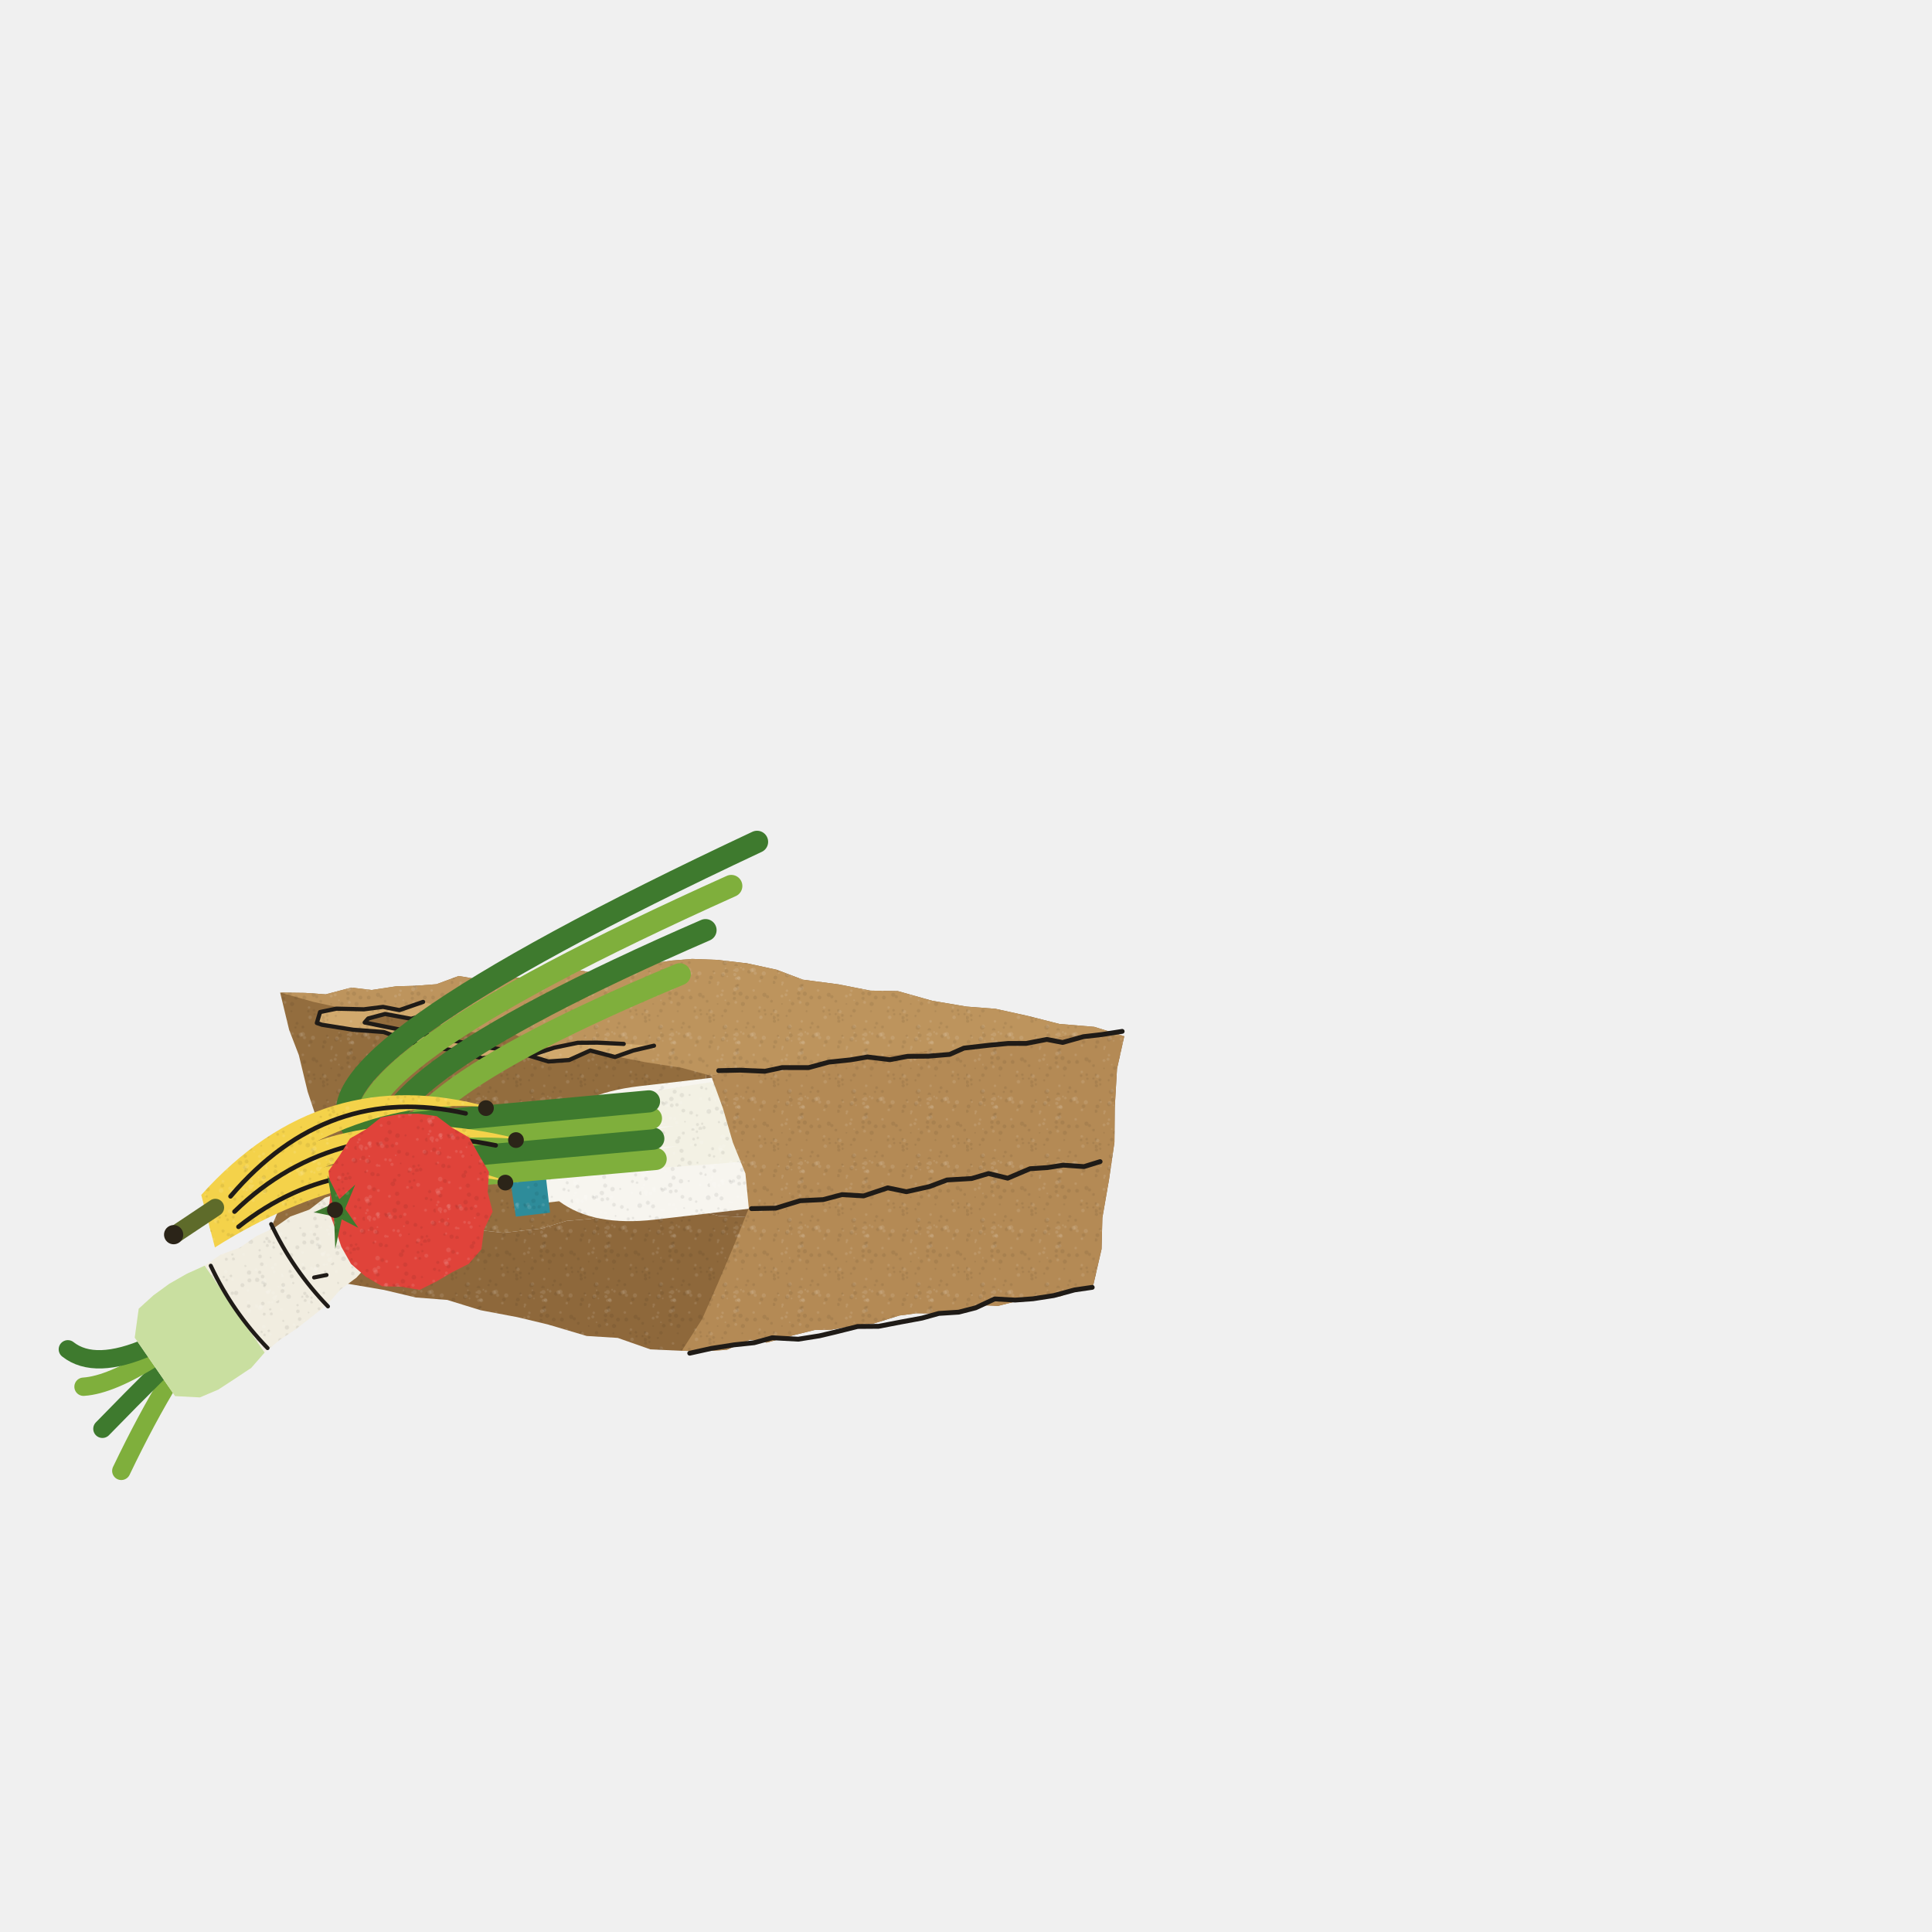
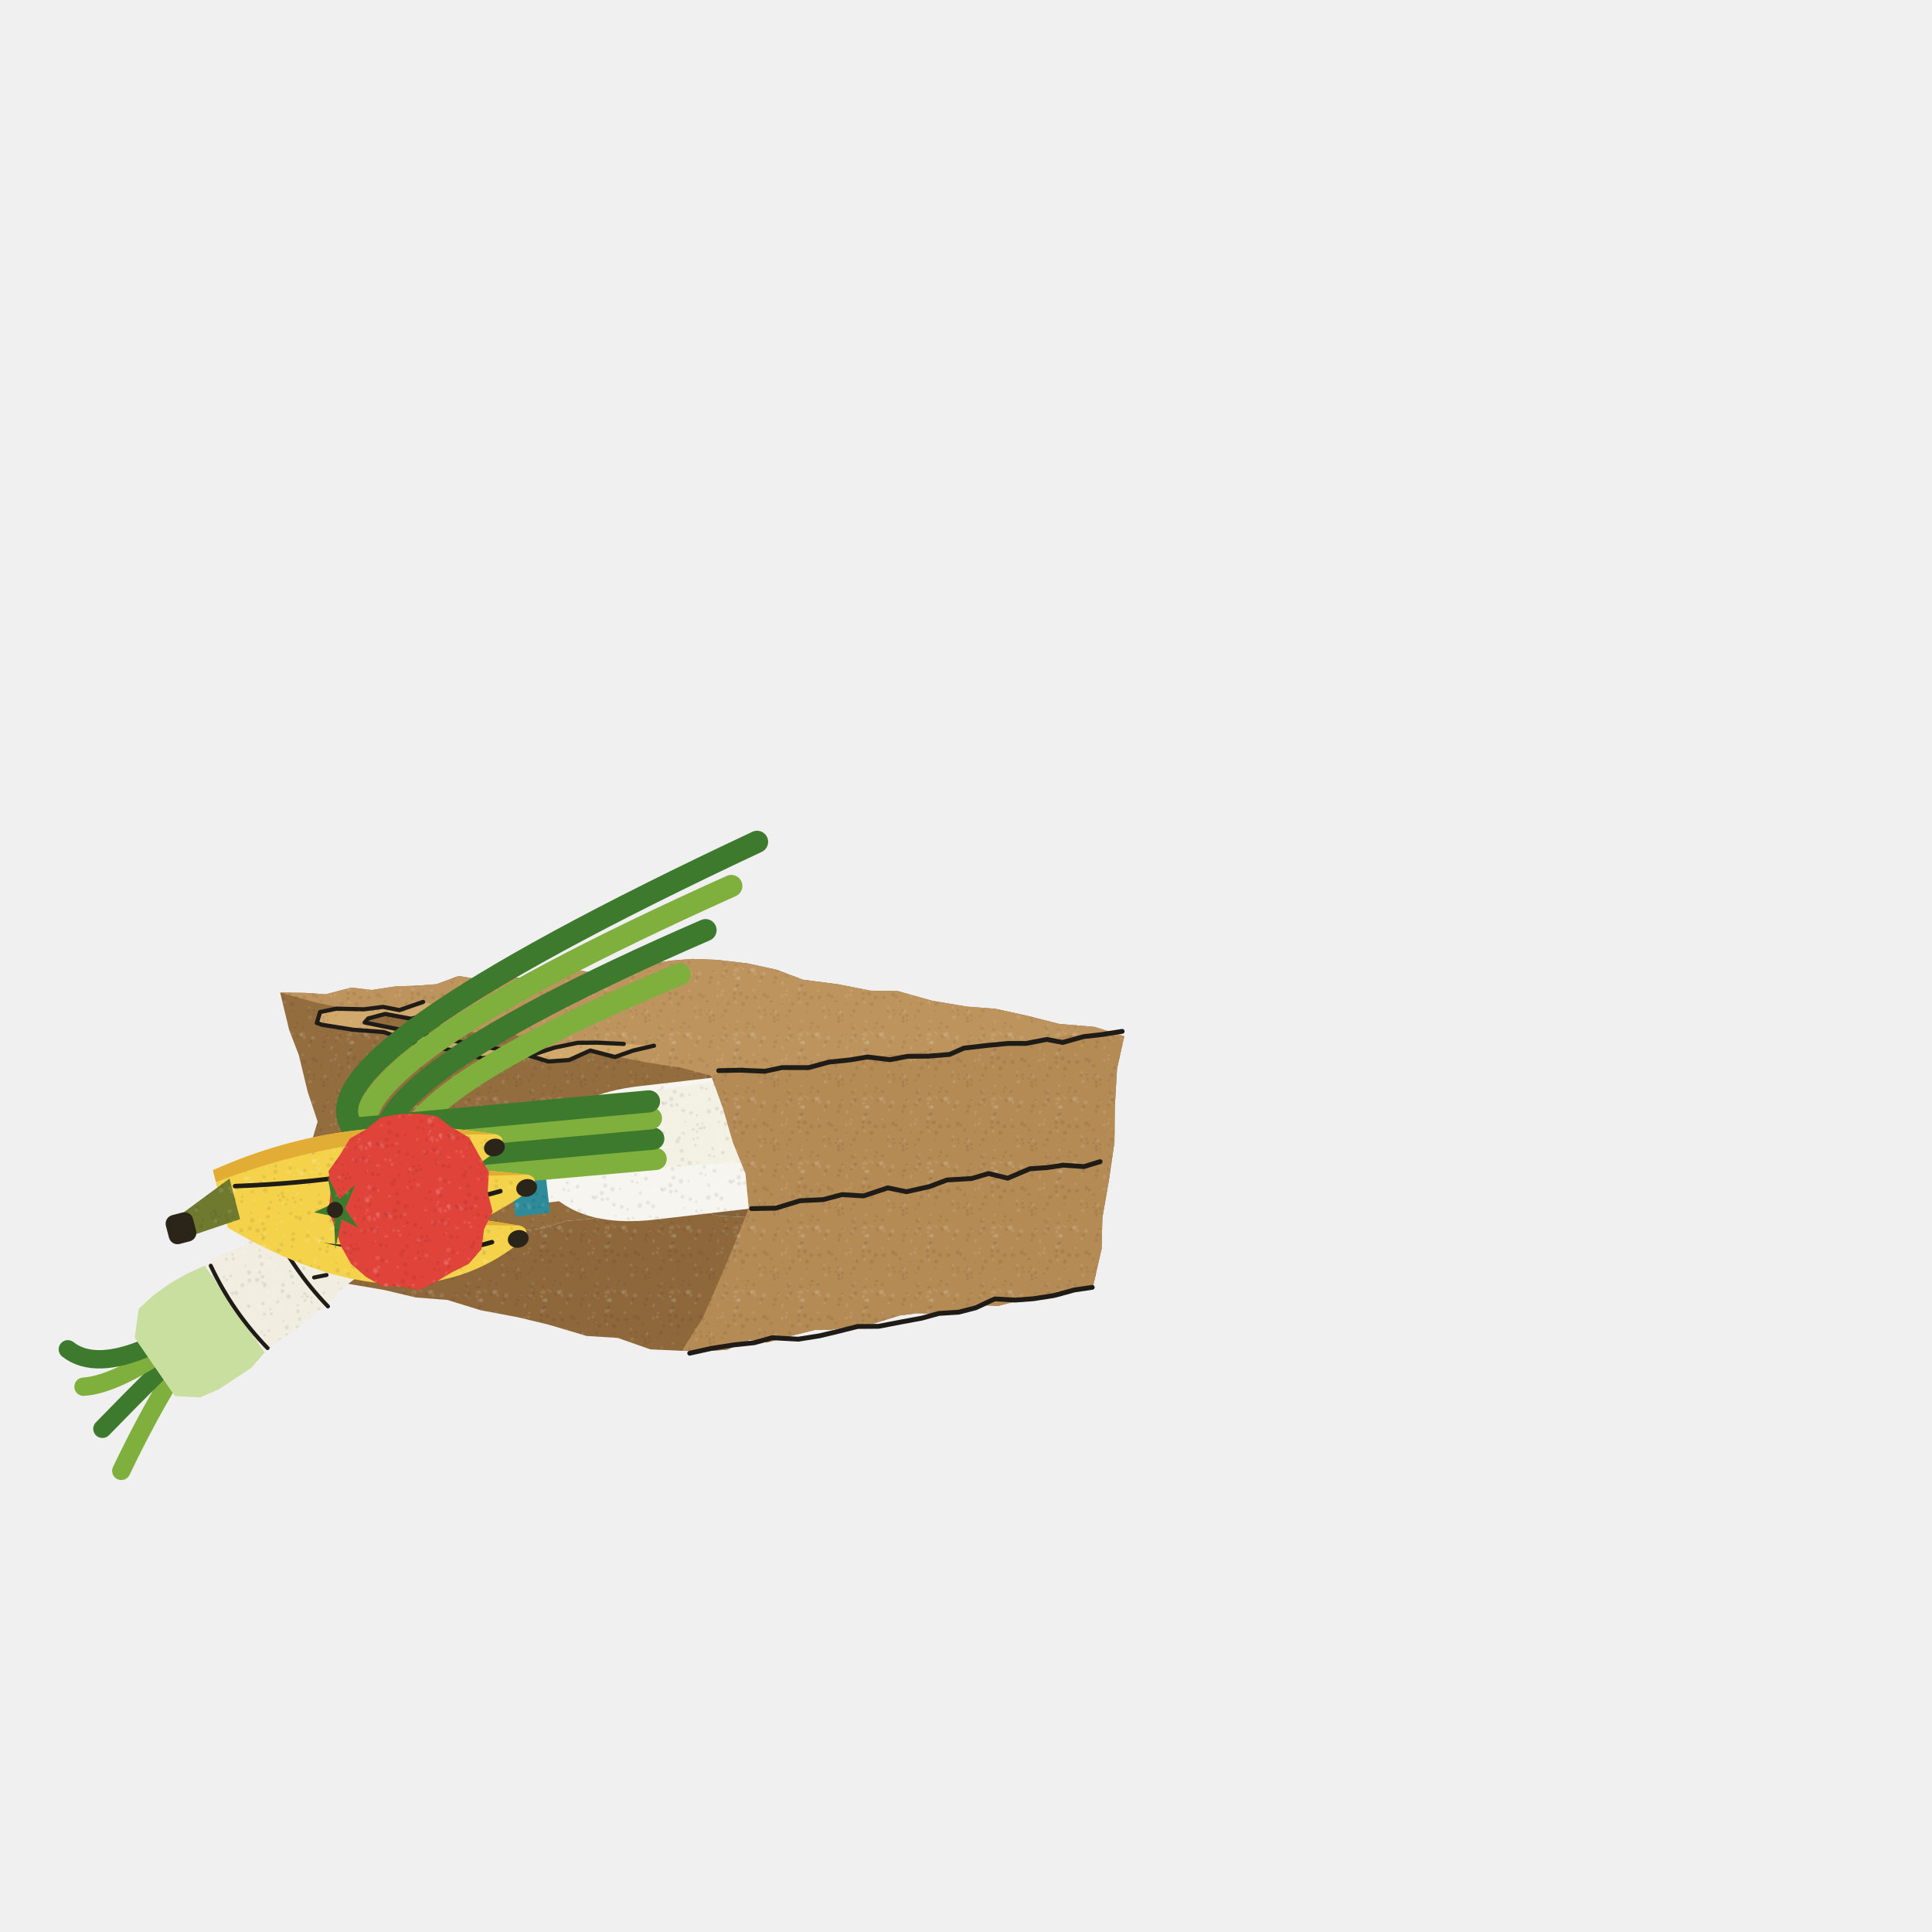
<svg xmlns="http://www.w3.org/2000/svg" width="1200" height="1200" viewBox="0 0 1200 1200">
  <defs>
    <pattern id="grain" width="40" height="40" patternUnits="userSpaceOnUse">
      <circle cx="23.5" cy="38.2" r="0.7" fill="#000" opacity="0.07" />
      <circle cx="28" cy="2.4" r="1.4" fill="#fff" opacity="0.1" />
      <circle cx="39.2" cy="21.9" r="0.9" fill="#000" opacity="0.07" />
      <circle cx="11.7" cy="6.5" r="0.5" fill="#fff" opacity="0.1" />
      <circle cx="33" cy="7.1" r="1.1" fill="#000" opacity="0.07" />
      <circle cx="16.1" cy="20.1" r="1" fill="#000" opacity="0.07" />
      <circle cx="29" cy="19.6" r="1.2" fill="#000" opacity="0.07" />
      <circle cx="24.5" cy="35.6" r="0.9" fill="#000" opacity="0.07" />
      <circle cx="10.7" cy="37.5" r="1.1" fill="#fff" opacity="0.1" />
      <circle cx="21.4" cy="23.6" r="1.3" fill="#000" opacity="0.07" />
      <circle cx="17.2" cy="39.7" r="1.1" fill="#000" opacity="0.07" />
      <circle cx="32" cy="9.4" r="0.8" fill="#fff" opacity="0.1" />
      <circle cx="0.7" cy="32.1" r="1.1" fill="#000" opacity="0.07" />
      <circle cx="1.7" cy="28.4" r="1.1" fill="#fff" opacity="0.1" />
      <circle cx="21.7" cy="2" r="0.8" fill="#fff" opacity="0.1" />
      <circle cx="39.1" cy="29.9" r="0.7" fill="#000" opacity="0.07" />
      <circle cx="3.7" cy="4.4" r="0.6" fill="#fff" opacity="0.1" />
      <circle cx="1" cy="34.3" r="1" fill="#000" opacity="0.07" />
      <circle cx="5.7" cy="23.6" r="0.5" fill="#000" opacity="0.07" />
      <circle cx="34.4" cy="4.6" r="1.3" fill="#fff" opacity="0.1" />
      <circle cx="12.3" cy="23.4" r="1.1" fill="#000" opacity="0.07" />
      <circle cx="23.9" cy="19.6" r="1.2" fill="#000" opacity="0.07" />
      <circle cx="10.5" cy="27.8" r="1.1" fill="#000" opacity="0.07" />
      <circle cx="1.6" cy="7.2" r="1.2" fill="#000" opacity="0.07" />
      <circle cx="26.8" cy="2.7" r="1.3" fill="#fff" opacity="0.1" />
      <circle cx="15.9" cy="2.7" r="0.6" fill="#fff" opacity="0.1" />
      <circle cx="34.8" cy="17.9" r="1.3" fill="#000" opacity="0.07" />
      <circle cx="0.7" cy="10.2" r="1" fill="#000" opacity="0.07" />
      <circle cx="29.1" cy="4.5" r="1" fill="#fff" opacity="0.1" />
      <circle cx="5.8" cy="11.6" r="0.6" fill="#fff" opacity="0.1" />
      <circle cx="21" cy="28.1" r="0.6" fill="#000" opacity="0.07" />
      <circle cx="3.2" cy="30.7" r="0.9" fill="#000" opacity="0.07" />
      <circle cx="28.1" cy="15.2" r="0.8" fill="#fff" opacity="0.1" />
      <circle cx="10.1" cy="38.2" r="1.4" fill="#000" opacity="0.07" />
      <circle cx="8.8" cy="15.4" r="0.8" fill="#fff" opacity="0.1" />
      <circle cx="17.5" cy="2.5" r="1.3" fill="#fff" opacity="0.1" />
      <circle cx="18" cy="13.9" r="1" fill="#000" opacity="0.07" />
      <circle cx="3.2" cy="3.4" r="0.7" fill="#000" opacity="0.07" />
      <circle cx="9.3" cy="5" r="1.2" fill="#fff" opacity="0.1" />
      <circle cx="18.1" cy="13.8" r="1.1" fill="#fff" opacity="0.1" />
      <circle cx="17" cy="22.6" r="0.9" fill="#fff" opacity="0.1" />
      <circle cx="17.3" cy="7.7" r="0.9" fill="#fff" opacity="0.1" />
      <circle cx="31.5" cy="28.1" r="0.8" fill="#000" opacity="0.07" />
      <circle cx="31.9" cy="25.8" r="0.8" fill="#fff" opacity="0.1" />
      <circle cx="10.6" cy="1.4" r="0.5" fill="#fff" opacity="0.1" />
      <circle cx="36.7" cy="19.1" r="1" fill="#000" opacity="0.07" />
      <circle cx="32.6" cy="31.9" r="1.1" fill="#fff" opacity="0.1" />
      <circle cx="20.2" cy="1.1" r="0.6" fill="#fff" opacity="0.1" />
      <circle cx="5.7" cy="18.7" r="0.9" fill="#fff" opacity="0.1" />
      <circle cx="17.5" cy="12.4" r="1" fill="#000" opacity="0.07" />
      <circle cx="8.2" cy="17.9" r="0.9" fill="#fff" opacity="0.1" />
      <circle cx="35.4" cy="30" r="0.7" fill="#000" opacity="0.07" />
      <circle cx="18.4" cy="11.8" r="0.8" fill="#000" opacity="0.07" />
      <circle cx="35" cy="27.5" r="0.8" fill="#000" opacity="0.07" />
      <circle cx="16.1" cy="17" r="1.1" fill="#000" opacity="0.07" />
      <circle cx="19.9" cy="17.2" r="1.3" fill="#000" opacity="0.07" />
      <circle cx="8.8" cy="5.8" r="1.2" fill="#000" opacity="0.07" />
      <circle cx="18.7" cy="7.3" r="1.1" fill="#fff" opacity="0.1" />
      <circle cx="25.2" cy="3.6" r="1.1" fill="#000" opacity="0.07" />
      <circle cx="16.6" cy="14.4" r="1.2" fill="#fff" opacity="0.1" />
      <circle cx="10.5" cy="21.3" r="0.5" fill="#fff" opacity="0.1" />
      <circle cx="3.4" cy="33.5" r="0.7" fill="#000" opacity="0.07" />
      <circle cx="18" cy="34.4" r="0.8" fill="#fff" opacity="0.1" />
      <circle cx="0.6" cy="27.7" r="0.9" fill="#000" opacity="0.07" />
      <circle cx="6.1" cy="10.4" r="0.8" fill="#fff" opacity="0.1" />
      <circle cx="11.2" cy="3.1" r="1.2" fill="#000" opacity="0.07" />
      <circle cx="19" cy="7.8" r="1.1" fill="#fff" opacity="0.1" />
      <circle cx="28.1" cy="37.9" r="0.9" fill="#000" opacity="0.07" />
      <circle cx="8.6" cy="31" r="0.7" fill="#000" opacity="0.07" />
      <circle cx="16.4" cy="5.3" r="1" fill="#fff" opacity="0.1" />
    </pattern>
  </defs>
  <polygon points="679.1,798 658.2,795.8 638,793.1 623.1,788.1 601.8,786.2 578.7,782.1 561.5,777.9 540,774.7 523.1,768.5 501.2,766.9 485.6,761.2 464,756 446.5,755.2 427.3,750.2 413.8,750 401.7,752.2 387.6,755.7 377,754.5 367,757.1 352,758.3 336,763.1 322.3,764.6 312.6,765.7 298,764.1 283.9,766.6 272.8,772.3 256.9,771.5 244.3,774.6 229.3,777.2 213.9,779.8 202.4,781.9 185.4,780.7 172.8,784.8 155.9,785.5 176.3,788.3 196.3,792.1 215,797.2 238.5,801.2 258.3,805.9 277.8,807.4 298.5,813.8 321.3,818.1 340.5,822.7 364.4,829.8 383.7,831 403.9,838.1 423.5,839 437.7,839.3 451.4,838.4 465.9,832.1 476.3,833.9 492.6,829.4 505.9,826.1 516.3,825.9 533.2,822.9 542.5,822.1 558.6,817.1 569.2,815.7 583.1,815.8 596.8,814.4 607.2,810.6 620,811.1 631,808.3 644,807.3 659.2,805 666.5,801" fill="#8e683b" />
  <polygon points="679.1,798 658.2,795.8 638,793.1 623.1,788.1 601.8,786.2 578.7,782.1 561.5,777.9 540,774.7 523.1,768.5 501.2,766.9 485.6,761.2 464,756 446.5,755.2 427.3,750.2 413.8,750 401.7,752.2 387.6,755.7 377,754.5 367,757.1 352,758.3 336,763.1 322.3,764.6 312.6,765.7 298,764.1 283.9,766.6 272.8,772.3 256.9,771.5 244.3,774.6 229.3,777.2 213.9,779.8 202.4,781.9 185.4,780.7 172.8,784.8 155.9,785.5 176.3,788.3 196.3,792.1 215,797.2 238.5,801.2 258.3,805.9 277.8,807.4 298.5,813.8 321.3,818.1 340.5,822.7 364.4,829.8 383.7,831 403.9,838.1 423.5,839 437.7,839.3 451.4,838.4 465.9,832.1 476.3,833.9 492.6,829.4 505.9,826.1 516.3,825.9 533.2,822.9 542.5,822.1 558.6,817.1 569.2,815.7 583.1,815.8 596.8,814.4 607.2,810.6 620,811.1 631,808.3 644,807.3 659.2,805 666.5,801" fill="url(#grain)" />
  <polygon points="427.3,750.2 429.5,728 432.3,707.2 436.8,683.1 439.5,660.6 437,638.6 439.6,620.4 445.7,596.2 429.9,595.6 417.4,596.6 406.7,598.1 394.9,601 380.4,599 368.9,604.4 353.2,601.4 339.6,604.7 328.8,607.3 314.4,607.3 302.6,609.2 284.9,606.2 271.1,611.3 257.8,612.3 246.1,612.6 230.8,614.9 218.2,613.4 202.3,617.6 189.5,616.7 174,616.5 179.6,639.7 185.6,655.3 191.1,678.1 197.3,696.7 189.6,722.2 177.7,740.6 168,763.5 155.9,785.5 172.8,784.8 185.4,780.7 202.4,781.9 213.9,779.8 229.3,777.2 244.3,774.6 256.9,771.5 272.8,772.3 283.9,766.6 298,764.1 312.6,765.7 322.3,764.6 336,763.1 352,758.3 367,757.1 377,754.5 387.6,755.7 401.7,752.2 413.8,750" fill="#936d3e" />
  <polygon points="427.3,750.2 429.5,728 432.3,707.2 436.8,683.1 439.5,660.6 437,638.6 439.6,620.4 445.7,596.2 429.9,595.6 417.4,596.6 406.7,598.1 394.9,601 380.4,599 368.9,604.4 353.2,601.4 339.6,604.7 328.8,607.3 314.4,607.3 302.6,609.2 284.9,606.2 271.1,611.3 257.8,612.3 246.1,612.6 230.8,614.9 218.2,613.4 202.3,617.6 189.5,616.7 174,616.5 179.6,639.7 185.6,655.3 191.1,678.1 197.3,696.7 189.6,722.2 177.7,740.6 168,763.5 155.9,785.5 172.8,784.8 185.4,780.7 202.4,781.9 213.9,779.8 229.3,777.2 244.3,774.6 256.9,771.5 272.8,772.3 283.9,766.6 298,764.1 312.6,765.7 322.3,764.6 336,763.1 352,758.3 367,757.1 377,754.5 387.6,755.7 401.7,752.2 413.8,750" fill="url(#grain)" />
  <polygon points="679.1,798 684.2,775.8 684.7,756.4 688.8,732.9 692.2,709.5 692.4,687.8 693.8,663.8 698.3,643.6 679.7,637.8 658,636 638.8,631.1 618.4,626.6 600.3,625.2 579,621.6 557.7,615.6 540.6,615.3 520.8,611.4 498.7,608.5 482.3,602.3 464.3,598.4 445.7,596.2 439.6,620.4 437,638.6 439.5,660.6 436.8,683.1 432.3,707.2 429.5,728 427.3,750.2 446.5,755.2 464,756 485.6,761.2 501.2,766.9 523.1,768.5 540,774.7 561.5,777.9 578.7,782.1 601.8,786.2 623.1,788.1 638,793.1 658.2,795.8" fill="#86623a" />
  <polygon points="679.1,798 684.2,775.8 684.7,756.4 688.8,732.9 692.2,709.5 692.4,687.8 693.8,663.8 698.3,643.6 679.7,637.8 658,636 638.8,631.1 618.4,626.6 600.3,625.2 579,621.6 557.7,615.6 540.6,615.3 520.8,611.4 498.7,608.5 482.3,602.3 464.3,598.4 445.7,596.2 439.6,620.4 437,638.6 439.5,660.6 436.8,683.1 432.3,707.2 429.5,728 427.3,750.2 446.5,755.2 464,756 485.6,761.2 501.2,766.9 523.1,768.5 540,774.7 561.5,777.9 578.7,782.1 601.8,786.2 623.1,788.1 638,793.1 658.2,795.8" fill="url(#grain)" />
  <g transform="translate(438.1 711.9) rotate(-96.6) scale(1.0699) translate(0 0)">
    <path d="M -39 98 Q -39 110 -27 110 L 27 110 Q 39 110 39 98 L 39 -34 Q 39 -70 22 -88 L 22 -98 L -22 -98 L -22 -88 Q -39 -70 -39 -34 Z" fill="#f7f5ef" />
    <path d="M -39 98 Q -39 110 -27 110 L 27 110 Q 39 110 39 98 L 39 -34 Q 39 -70 22 -88 L 22 -98 L -22 -98 L -22 -88 Q -39 -70 -39 -34 Z" fill="url(#grain)" />
    <path d="M 23 -30 L 23 96" stroke="#e4e0d4" stroke-width="12" stroke-linecap="round" />
    <polygon points="-28,-114 28,-116 28,-94 -28,-94" fill="#2e8c9a" />
    <polygon points="-28,-114 28,-116 28,-94 -28,-94" fill="url(#grain)" />
  </g>
  <g transform="translate(527.5 691) rotate(-96.6) scale(1.0585) translate(0 0)">
    <path d="M -21 0 Q -23 -60 -19 -120 L -9 -120 Q -5 -60 -7 0 Q -14 12 -21 0 Z" fill="#f3f1e4" />
    <path d="M -21 0 Q -23 -60 -19 -120 L -9 -120 Q -5 -60 -7 0 Q -14 12 -21 0 Z" fill="url(#grain)" />
    <path d="M -18 6 l -4 12 M -14 8 l 0 14 M -10 6 l 5 11" stroke="#e4e0d4" stroke-width="2" stroke-linecap="round" />
    <path d="M -9 0 Q -11 -60 -7 -120 L 3 -120 Q 7 -60 5 0 Q -2 12 -9 0 Z" fill="#f3f1e4" />
    <path d="M -9 0 Q -11 -60 -7 -120 L 3 -120 Q 7 -60 5 0 Q -2 12 -9 0 Z" fill="url(#grain)" />
    <path d="M -6 6 l -4 12 M -2 8 l 0 14 M 2 6 l 5 11" stroke="#e4e0d4" stroke-width="2" stroke-linecap="round" />
    <path d="M 3 0 Q 1 -60 5 -120 L 15 -120 Q 19 -60 17 0 Q 10 12 3 0 Z" fill="#f3f1e4" />
    <path d="M 3 0 Q 1 -60 5 -120 L 15 -120 Q 19 -60 17 0 Q 10 12 3 0 Z" fill="url(#grain)" />
    <path d="M 6 6 l -4 12 M 10 8 l 0 14 M 14 6 l 5 11" stroke="#e4e0d4" stroke-width="2" stroke-linecap="round" />
    <path d="M 13 0 Q 11 -60 15 -120 L 25 -120 Q 29 -60 27 0 Q 20 12 13 0 Z" fill="#f3f1e4" />
    <path d="M 13 0 Q 11 -60 15 -120 L 25 -120 Q 29 -60 27 0 Q 20 12 13 0 Z" fill="url(#grain)" />
    <path d="M 16 6 l -4 12 M 20 8 l 0 14 M 24 6 l 5 11" stroke="#e4e0d4" stroke-width="2" stroke-linecap="round" />
  </g>
  <g transform="translate(296.9 709.4) rotate(-214.6) scale(1.0358) translate(-24 -170)">
    <path d="M 256 158 q 26 -11.6 56 -28.8" fill="none" stroke="#7faf3c" stroke-width="11" stroke-linecap="round" />
    <path d="M 256 166 q 29 -5.2 51 -9.6" fill="none" stroke="#3e7a2e" stroke-width="11" stroke-linecap="round" />
    <path d="M 256 174 q 32 1.2 46 9.6" fill="none" stroke="#7faf3c" stroke-width="11" stroke-linecap="round" />
    <path d="M 256 181 q 35 6.8 41 26.4" fill="none" stroke="#3e7a2e" stroke-width="11" stroke-linecap="round" />
    <polygon points="24,168.8 35.8,161.4 47.6,158.5 59.4,155.8 71.2,152.1 83,151.6 94.8,149.8 106.6,147.6 118.4,147.2 130.2,144.5 142,144.1 153.8,141.2 165.6,140.4 177.4,139.7 189.2,139.9 201,138.8 212.8,135.8 224.6,136 236.4,136.3 248.2,138.7 260,147.8 260,190.4 248.2,203.3 236.4,204.9 224.6,205.2 212.8,204.2 201,202.1 189.2,202.1 177.4,199 165.6,199.1 153.8,197.1 142,197.2 130.2,194.1 118.4,194.7 106.6,191.1 94.8,189.4 83,187.7 71.2,187.4 59.4,184.3 47.6,182 35.8,178.6 24,169.1" fill="#f1ede0" />
    <polygon points="24,168.8 35.8,161.4 47.6,158.5 59.4,155.8 71.2,152.1 83,151.6 94.8,149.8 106.6,147.6 118.4,147.2 130.2,144.5 142,144.1 153.8,141.2 165.6,140.4 177.4,139.7 189.2,139.9 201,138.8 212.8,135.8 224.6,136 236.4,136.3 248.2,138.7 260,147.8 260,190.4 248.2,203.3 236.4,204.9 224.6,205.2 212.8,204.2 201,202.1 189.2,202.1 177.4,199 165.6,199.1 153.8,197.1 142,197.2 130.2,194.1 118.4,194.7 106.6,191.1 94.8,189.4 83,187.7 71.2,187.4 59.4,184.3 47.6,182 35.8,178.6 24,169.1" fill="url(#grain)" />
    <polygon points="201,138.8 212.8,135.8 224.6,136 236.4,136.3 248.2,138.7 260,147.8 260,190.4 248.2,203.3 236.4,204.9 224.6,205.2 212.8,204.2 201,202.1" fill="#c9dfa0" />
    <path d="M 110 146.8 q 5 23.2 0 46.4" fill="none" stroke="#1f1b17" stroke-width="2.4" stroke-linecap="round" />
    <path d="M 154 140 q 5 30 0 60" fill="none" stroke="#1f1b17" stroke-width="2.4" stroke-linecap="round" />
    <path d="M 198 140 q 5 30 0 60" fill="none" stroke="#1f1b17" stroke-width="2.4" stroke-linecap="round" />
    <path d="M 144 156 l 7 3" stroke="#1f1b17" stroke-width="2.4" stroke-linecap="round" />
  </g>
  <polygon points="698.3,643.6 689.2,643.8 673.3,643.5 662,643.6 648.7,646.6 638.5,647.5 623.6,648.5 613.3,650.3 598.7,651 586.6,655.6 575,653 565.9,654.6 548.7,655.8 537.5,657.5 526.5,658.8 514.3,659.7 499,662.8 485.6,665 470.7,663.3 457.5,665.4 441.7,668.2 423.2,663.2 400.5,659.7 381.8,656 356.7,651.7 336.2,650.2 319,642.2 294.8,641.3 277.3,637.8 256.1,631.5 234.6,630.8 214.8,626.7 194.7,622.3 174,616.5 189.5,616.7 202.3,617.6 218.2,613.4 230.8,614.9 246.1,612.6 257.8,612.3 271.1,611.3 284.9,606.2 302.6,609.2 314.4,607.3 328.8,607.3 339.6,604.7 353.2,601.4 368.9,604.4 380.4,599 394.9,601 406.7,598.1 417.4,596.6 429.9,595.6 445.7,596.2 464.3,598.4 482.3,602.3 498.7,608.5 520.8,611.4 540.6,615.3 557.7,615.6 579,621.6 600.3,625.2 618.4,626.6 638.8,631.1 658,636 679.7,637.8" fill="#bd945d" />
  <polygon points="698.3,643.6 689.2,643.8 673.3,643.5 662,643.6 648.7,646.6 638.5,647.5 623.6,648.5 613.3,650.3 598.7,651 586.6,655.6 575,653 565.9,654.6 548.7,655.8 537.5,657.5 526.5,658.8 514.3,659.7 499,662.8 485.6,665 470.7,663.3 457.5,665.4 441.7,668.2 423.2,663.2 400.5,659.7 381.8,656 356.7,651.7 336.2,650.2 319,642.2 294.8,641.3 277.3,637.8 256.1,631.5 234.6,630.8 214.8,626.7 194.7,622.3 174,616.5 189.5,616.7 202.3,617.6 218.2,613.4 230.8,614.9 246.1,612.6 257.8,612.3 271.1,611.3 284.9,606.2 302.6,609.2 314.4,607.3 328.8,607.3 339.6,604.7 353.2,601.4 368.9,604.4 380.4,599 394.9,601 406.7,598.1 417.4,596.6 429.9,595.6 445.7,596.2 464.3,598.4 482.3,602.3 498.7,608.5 520.8,611.4 540.6,615.3 557.7,615.6 579,621.6 600.3,625.2 618.4,626.6 638.8,631.1 658,636 679.7,637.8" fill="url(#grain)" />
  <polygon points="406.2,649.5 393.3,652.5 382,656.5 366.6,652.5 353.5,658.4 340.6,659.3 322.1,653.7 299.6,657.3 280.4,652.2 260.6,649.1 238.3,641 219.4,639.6 200,636.5 196.8,635.4 198.8,628.6 209,626.5 226,626.9 237.9,625.4 248.1,627.4 262.8,622.3 280,626.7 270.7,628.5 255.4,632.8 239.2,629.8 228.7,632.6 226.5,635.1 253.3,640.5 278,645.6 299.9,650.1 331.8,654.8 344.3,650.7 358.9,647.7 371.2,647.6 387.4,648.4" fill="#d1a96d" />
  <polygon points="406.2,649.5 393.3,652.5 382,656.5 366.6,652.5 353.5,658.4 340.6,659.3 322.1,653.7 299.6,657.3 280.4,652.2 260.6,649.1 238.3,641 219.4,639.6 200,636.5 196.8,635.4 198.8,628.6 209,626.5 226,626.9 237.9,625.4 248.1,627.4 262.8,622.3 280,626.7 270.7,628.5 255.4,632.8 239.2,629.8 228.7,632.6 226.5,635.1 253.3,640.5 278,645.6 299.9,650.1 331.8,654.8 344.3,650.7 358.9,647.7 371.2,647.6 387.4,648.4" fill="url(#grain)" />
  <polyline points="406.2,649.5 393.3,652.5 382,656.5 366.6,652.5 353.5,658.4 340.6,659.3 322.1,653.7 299.6,657.3 280.4,652.2 260.6,649.1 238.3,641 219.4,639.6 200,636.5 196.8,635.4 198.8,628.6 209,626.5 226,626.9 237.9,625.4 248.1,627.4 262.8,622.3" fill="none" stroke="#1f1b17" stroke-width="2.6" stroke-linecap="round" stroke-linejoin="round" />
  <polyline points="280,626.7 270.7,628.5 255.4,632.8 239.2,629.8 228.7,632.6 226.5,635.1 253.3,640.5 278,645.6 299.9,650.1 331.8,654.8 344.3,650.7 358.9,647.7 371.2,647.6 387.4,648.4" fill="none" stroke="#1f1b17" stroke-width="2.6" stroke-linecap="round" stroke-linejoin="round" />
  <polygon points="679.1,798 666.5,801 659.2,805 644,807.3 631,808.3 620,811.1 607.2,810.6 596.8,814.4 583.1,815.8 569.2,815.7 558.6,817.1 542.5,822.1 533.2,822.9 516.3,825.9 505.9,826.1 492.6,829.4 476.3,833.9 465.9,832.1 451.4,838.4 437.7,839.3 423.5,839 436.1,819.3 446,796.8 456.1,773 465.1,750.4 463,728.9 455.2,709.6 449,688.3 441.7,668.2 457.5,665.4 470.7,663.3 485.6,665 499,662.8 514.3,659.7 526.5,658.8 537.5,657.5 548.7,655.8 565.9,654.6 575,653 586.6,655.6 598.7,651 613.3,650.3 623.6,648.5 638.5,647.5 648.7,646.6 662,643.6 673.3,643.5 689.2,643.8 698.3,643.6 693.8,663.8 692.4,687.8 692.2,709.5 688.8,732.9 684.7,756.4 684.2,775.8" fill="#b48a55" />
  <polygon points="679.1,798 666.5,801 659.2,805 644,807.3 631,808.3 620,811.1 607.2,810.6 596.8,814.4 583.1,815.8 569.2,815.7 558.6,817.1 542.5,822.1 533.2,822.9 516.3,825.9 505.9,826.1 492.6,829.4 476.3,833.9 465.9,832.1 451.4,838.4 437.7,839.3 423.5,839 436.1,819.3 446,796.8 456.1,773 465.1,750.4 463,728.9 455.2,709.6 449,688.3 441.7,668.2 457.5,665.4 470.7,663.3 485.6,665 499,662.8 514.3,659.7 526.5,658.8 537.5,657.5 548.7,655.8 565.9,654.6 575,653 586.6,655.6 598.7,651 613.3,650.3 623.6,648.5 638.5,647.5 648.7,646.6 662,643.6 673.3,643.5 689.2,643.8 698.3,643.6 693.8,663.8 692.4,687.8 692.2,709.5 688.8,732.9 684.7,756.4 684.2,775.8" fill="url(#grain)" />
  <polyline points="678.4,799.6 667.4,801.2 654.5,804.7 641.6,806.7 630.5,807.5 617.8,806.8 606,812.3 595.5,815 583.1,815.8 572.7,818.7 559.7,821.1 545.7,823.8 532.7,823.9 518.7,827.4 509,829.7 495.8,831.8 479.7,830.9 468.4,834 456,835.3 441.9,837.5 428.4,840.5" fill="none" stroke="#1f1b17" stroke-width="3" stroke-linecap="round" stroke-linejoin="round" />
  <polyline points="683.3,721.5 673.3,724.6 660.4,723.7 650.7,725.2 639.8,725.9 625.9,731.8 614,728.9 603.5,732 588.2,732.9 577.3,737 563,740.2 551.4,737.8 536.4,742.8 523,742 511.3,745.1 496.9,745.8 481.9,750.4 466.8,750.7" fill="none" stroke="#1f1b17" stroke-width="3" stroke-linecap="round" stroke-linejoin="round" />
  <polyline points="697,640.6 684.2,642.6 672.9,643.9 660,647.5 650.2,645.6 637.3,648.1 626.1,648.1 614.4,649.2 598.7,651 589.9,654.9 576.7,656 563.8,656.1 552.7,658.2 538.8,656.5 528.2,658.3 514.8,659.7 502.3,663.1 485.8,663.1 475,665.4 459.7,664.7 446.4,665" fill="none" stroke="#1f1b17" stroke-width="3" stroke-linecap="round" stroke-linejoin="round" />
  <g transform="translate(527.5 691) rotate(-96.6) scale(1.0585) translate(0 0)">
    <path d="M -14 -116 L -10 -260 Q 34.8 -289.5 92 -89.5" fill="none" stroke="#7faf3c" stroke-width="13" stroke-linecap="round" stroke-linejoin="round" />
    <path d="M -2 -116 L 2 -270 Q 46.8 -299.5 116 -71.5" fill="none" stroke="#3e7a2e" stroke-width="13" stroke-linecap="round" stroke-linejoin="round" />
    <path d="M 10 -116 L 14 -280 Q 58.8 -309.5 140 -53.5" fill="none" stroke="#7faf3c" stroke-width="13" stroke-linecap="round" stroke-linejoin="round" />
    <path d="M 20 -116 L 24 -290 Q 68.8 -319.5 164 -35.5" fill="none" stroke="#3e7a2e" stroke-width="13" stroke-linecap="round" stroke-linejoin="round" />
  </g>
  <g transform="translate(216.8 723.9) rotate(-194.6) scale(1.0866) translate(-120 -120)">
-     <path d="M 206 107 Q 120 146 34 88 Q 112 124 206 94 Z" fill="#f4d24a" />
-     <path d="M 206 107 Q 120 146 34 88 Q 112 124 206 94 Z" fill="url(#grain)" />
-     <path d="M 190 102 Q 120 133 48 88" fill="none" stroke="#1f1b17" stroke-width="2.6" stroke-linecap="round" />
-     <circle cx="36" cy="88" r="4.5" fill="#2b2418" />
-     <path d="M 206 116 Q 120 164 22 110 Q 112 142 206 103 Z" fill="#f4d24a" />
-     <path d="M 206 116 Q 120 164 22 110 Q 112 142 206 103 Z" fill="url(#grain)" />
-     <path d="M 190 111 Q 120 151 36 110" fill="none" stroke="#1f1b17" stroke-width="2.6" stroke-linecap="round" />
-     <circle cx="24" cy="110" r="4.5" fill="#2b2418" />
-     <path d="M 206 125 Q 120 182 34 132 Q 112 160 206 112 Z" fill="#f4d24a" />
-     <path d="M 206 125 Q 120 182 34 132 Q 112 160 206 112 Z" fill="url(#grain)" />
-     <path d="M 190 120 Q 120 169 48 132" fill="none" stroke="#1f1b17" stroke-width="2.6" stroke-linecap="round" />
-     <circle cx="36" cy="132" r="4.5" fill="#2b2418" />
-     <path d="M 200 116 l 26 -9" stroke="#5e6b2a" stroke-width="10" stroke-linecap="round" />
-     <circle cx="227" cy="107" r="5.5" fill="#2b2418" />
+     <path d="M 196 103 Q 112 19 36 53 Q 28 58 34 62 Q 112 97 196 121 Z" fill="#f4d24a" />
+     <path d="M 196 103 Q 112 19 36 53 Q 28 58 34 62 Q 112 97 196 121 Z" fill="url(#grain)" />
+     <path d="M 196 121 Q 112 97 34 62 Q 118 85 196 114 Z" fill="#e1ad35" />
+     <path d="M 186 109 Q 114 55 52 57" fill="none" stroke="#1f1b17" stroke-width="2.6" stroke-linecap="round" />
+     <ellipse cx="37" cy="55" rx="6" ry="5" fill="#2b2418" />
+     <path d="M 196 111 Q 112 46 24 80 Q 16 85 22 89 Q 112 124 196 129 Z" fill="#f4d24a" />
+     <path d="M 196 111 Q 112 46 24 80 Q 16 85 22 89 Q 112 124 196 129 Z" fill="url(#grain)" />
+     <path d="M 196 129 Q 112 124 22 89 Q 118 112 196 122 Z" fill="#e1ad35" />
+     <path d="M 186 117 Q 114 82 40 84" fill="none" stroke="#1f1b17" stroke-width="2.6" stroke-linecap="round" />
+     <ellipse cx="25" cy="82" rx="6" ry="5" fill="#2b2418" />
+     <path d="M 196 119 Q 112 73 36 107 Q 28 112 34 116 Q 112 151 196 137 Z" fill="#f4d24a" />
+     <path d="M 196 119 Q 112 73 36 107 Q 28 112 34 116 Q 112 151 196 137 Z" fill="url(#grain)" />
+     <path d="M 196 137 Q 112 151 34 116 Q 118 139 196 130 Z" fill="#e1ad35" />
+     <path d="M 186 125 Q 114 109 52 111" fill="none" stroke="#1f1b17" stroke-width="2.6" stroke-linecap="round" />
+     <ellipse cx="37" cy="109" rx="6" ry="5" fill="#2b2418" />
+     <path d="M 188 106 L 216 104 L 218 118 L 188 130 Z" fill="#6f7a2e" />
+     <path d="M 188 106 L 216 104 L 218 118 L 188 130 Z" fill="url(#grain)" />
+     <rect x="214" y="101" width="16" height="17" rx="5" fill="#2b2418" />
  </g>
  <g transform="translate(252.1 746.4) rotate(-96.6) scale(1.1072) translate(-64 -64)">
    <polygon points="113.2,66 112.3,76.4 109.7,86.7 102.2,94.6 95.7,103.4 85.4,107.7 75.2,112.2 64,110.2 52.9,111.7 43.6,105.8 32.6,103 25.3,95 21.7,85.2 17.6,76 14,66 16.9,55.9 18.4,45.3 24.9,36.7 32.9,29.4 43.1,25.1 53.5,22.9 64,20.4 74.5,22.7 86.1,22.9 94.3,30.3 102.8,36.9 107,46.6 112.6,55.6" fill="#e0433a" />
    <polygon points="113.2,66 112.3,76.4 109.7,86.7 102.2,94.6 95.7,103.4 85.4,107.7 75.2,112.2 64,110.2 52.9,111.7 43.6,105.8 32.6,103 25.3,95 21.7,85.2 17.6,76 14,66 16.9,55.9 18.4,45.3 24.9,36.7 32.9,29.4 43.1,25.1 53.5,22.9 64,20.4 74.5,22.7 86.1,22.9 94.3,30.3 102.8,36.9 107,46.6 112.6,55.6" fill="url(#grain)" />
    <polygon points="64,12.1 67.5,23 83.7,22 69.7,27.1 76.8,36.9 64,29.7 52.5,35.8 58.3,27.1 42.2,21.6 60.5,23" fill="#3e7a2e" />
    <polygon points="64,12.1 67.5,23 83.7,22 69.7,27.1 76.8,36.9 64,29.7 52.5,35.8 58.3,27.1 42.2,21.6 60.5,23" fill="url(#grain)" />
    <circle cx="64" cy="24" r="4.5" fill="#2b2418" />
  </g>
</svg>
